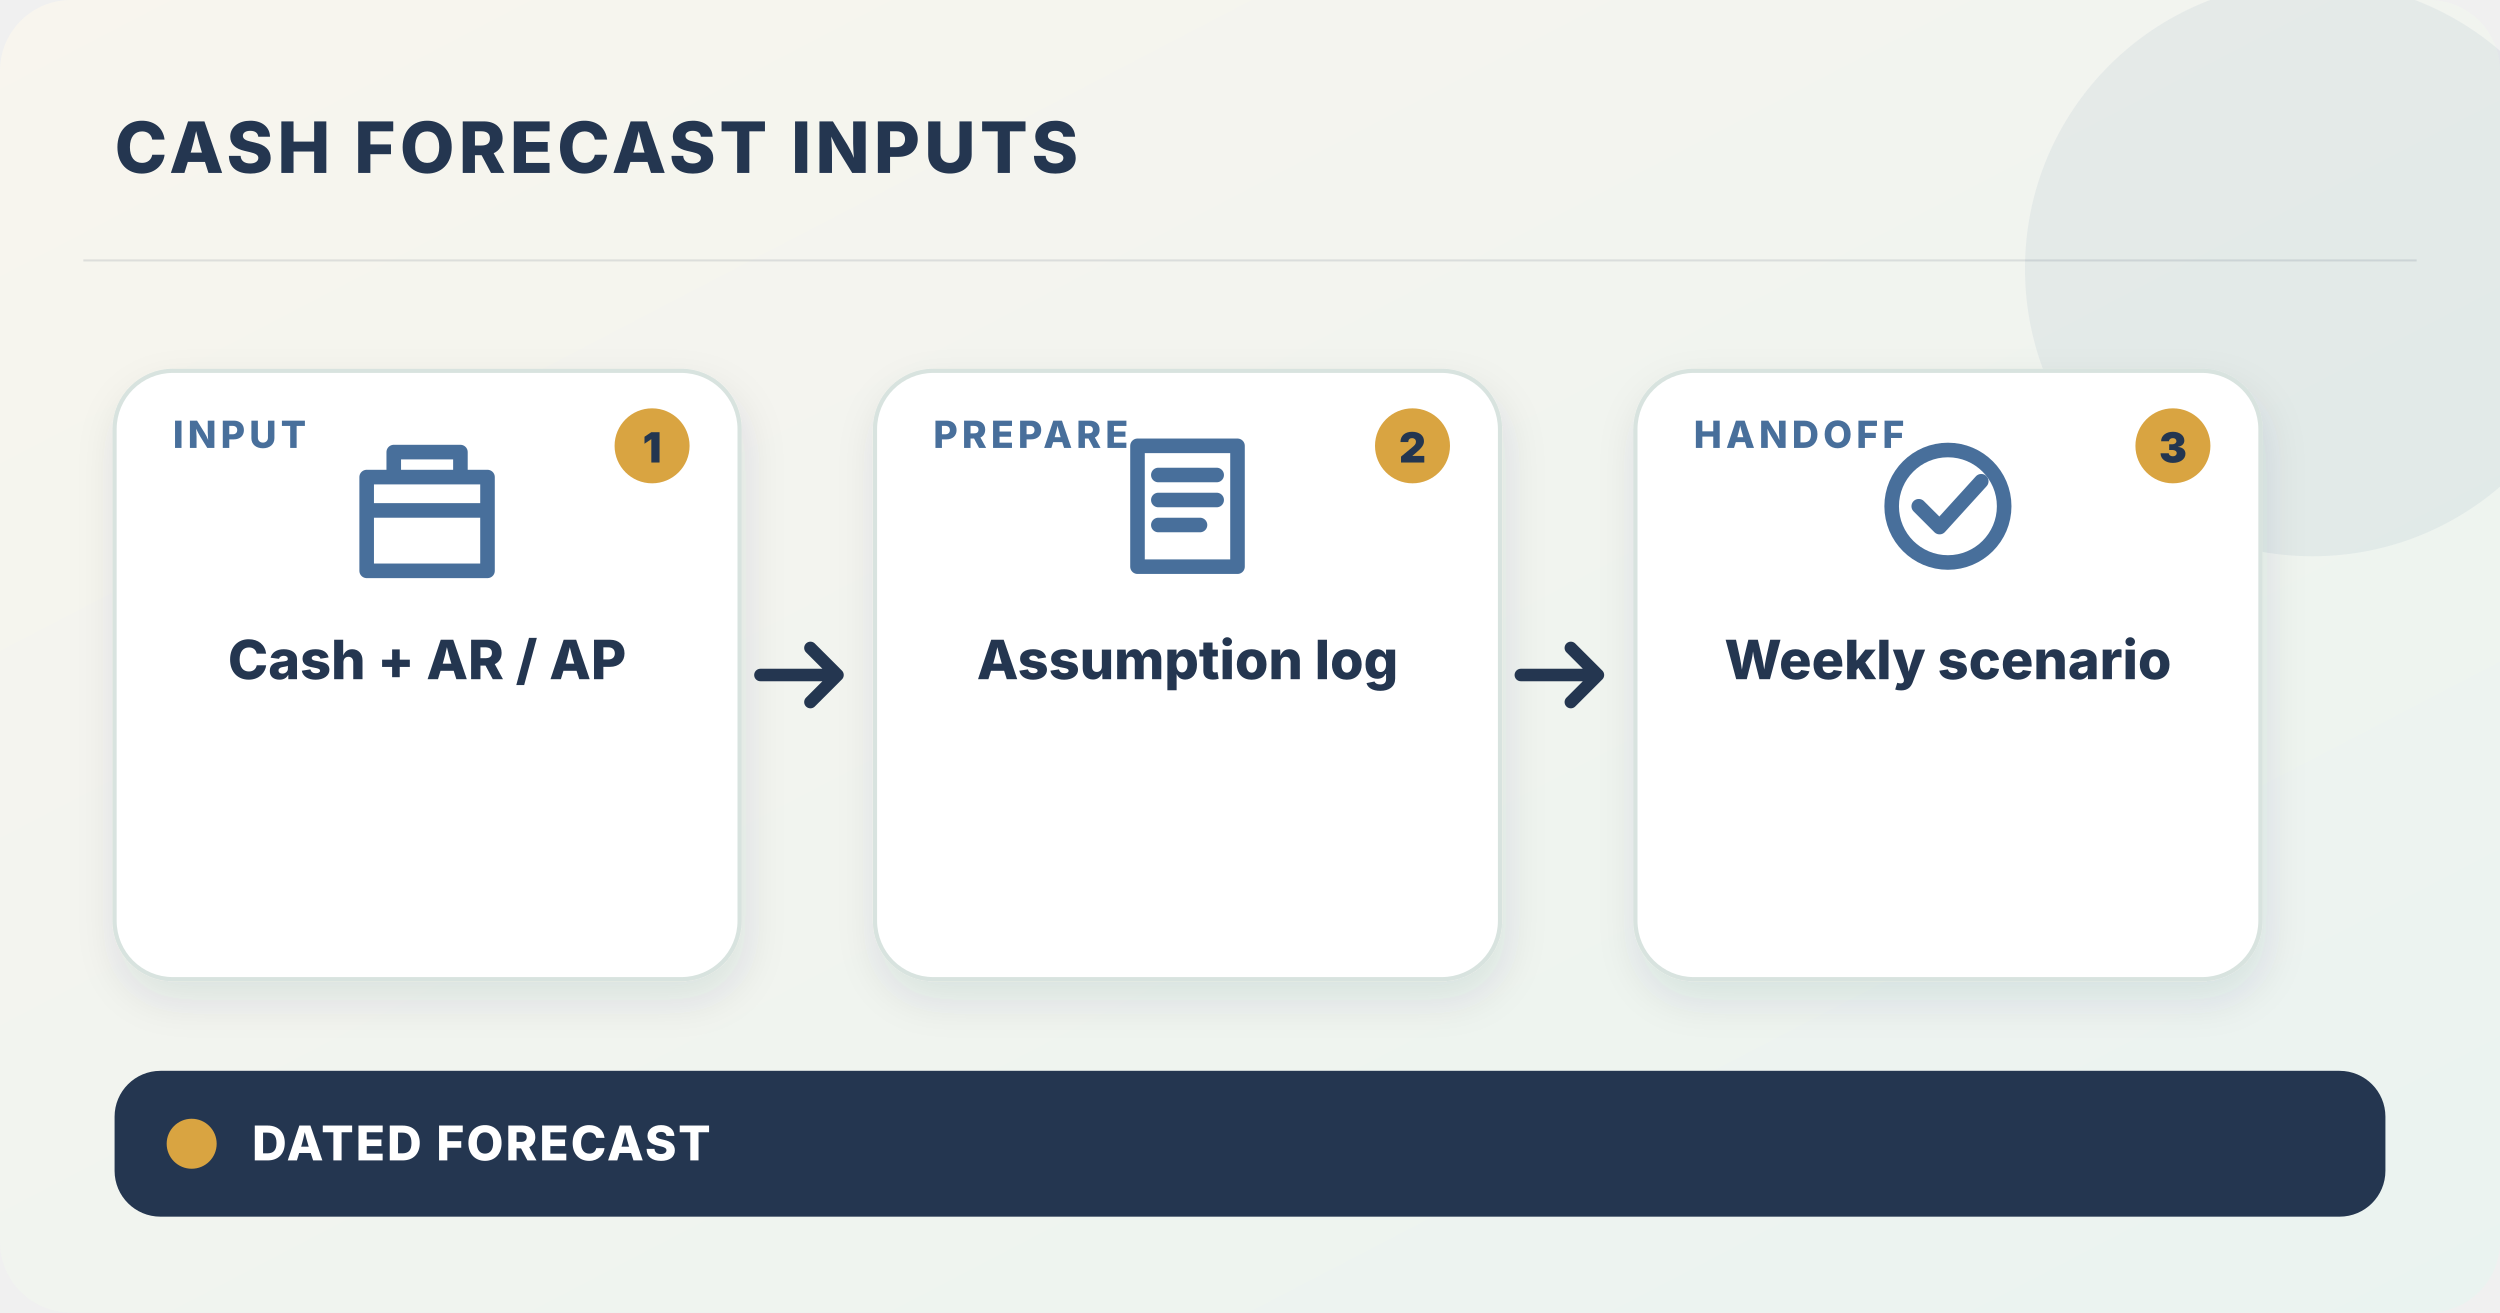
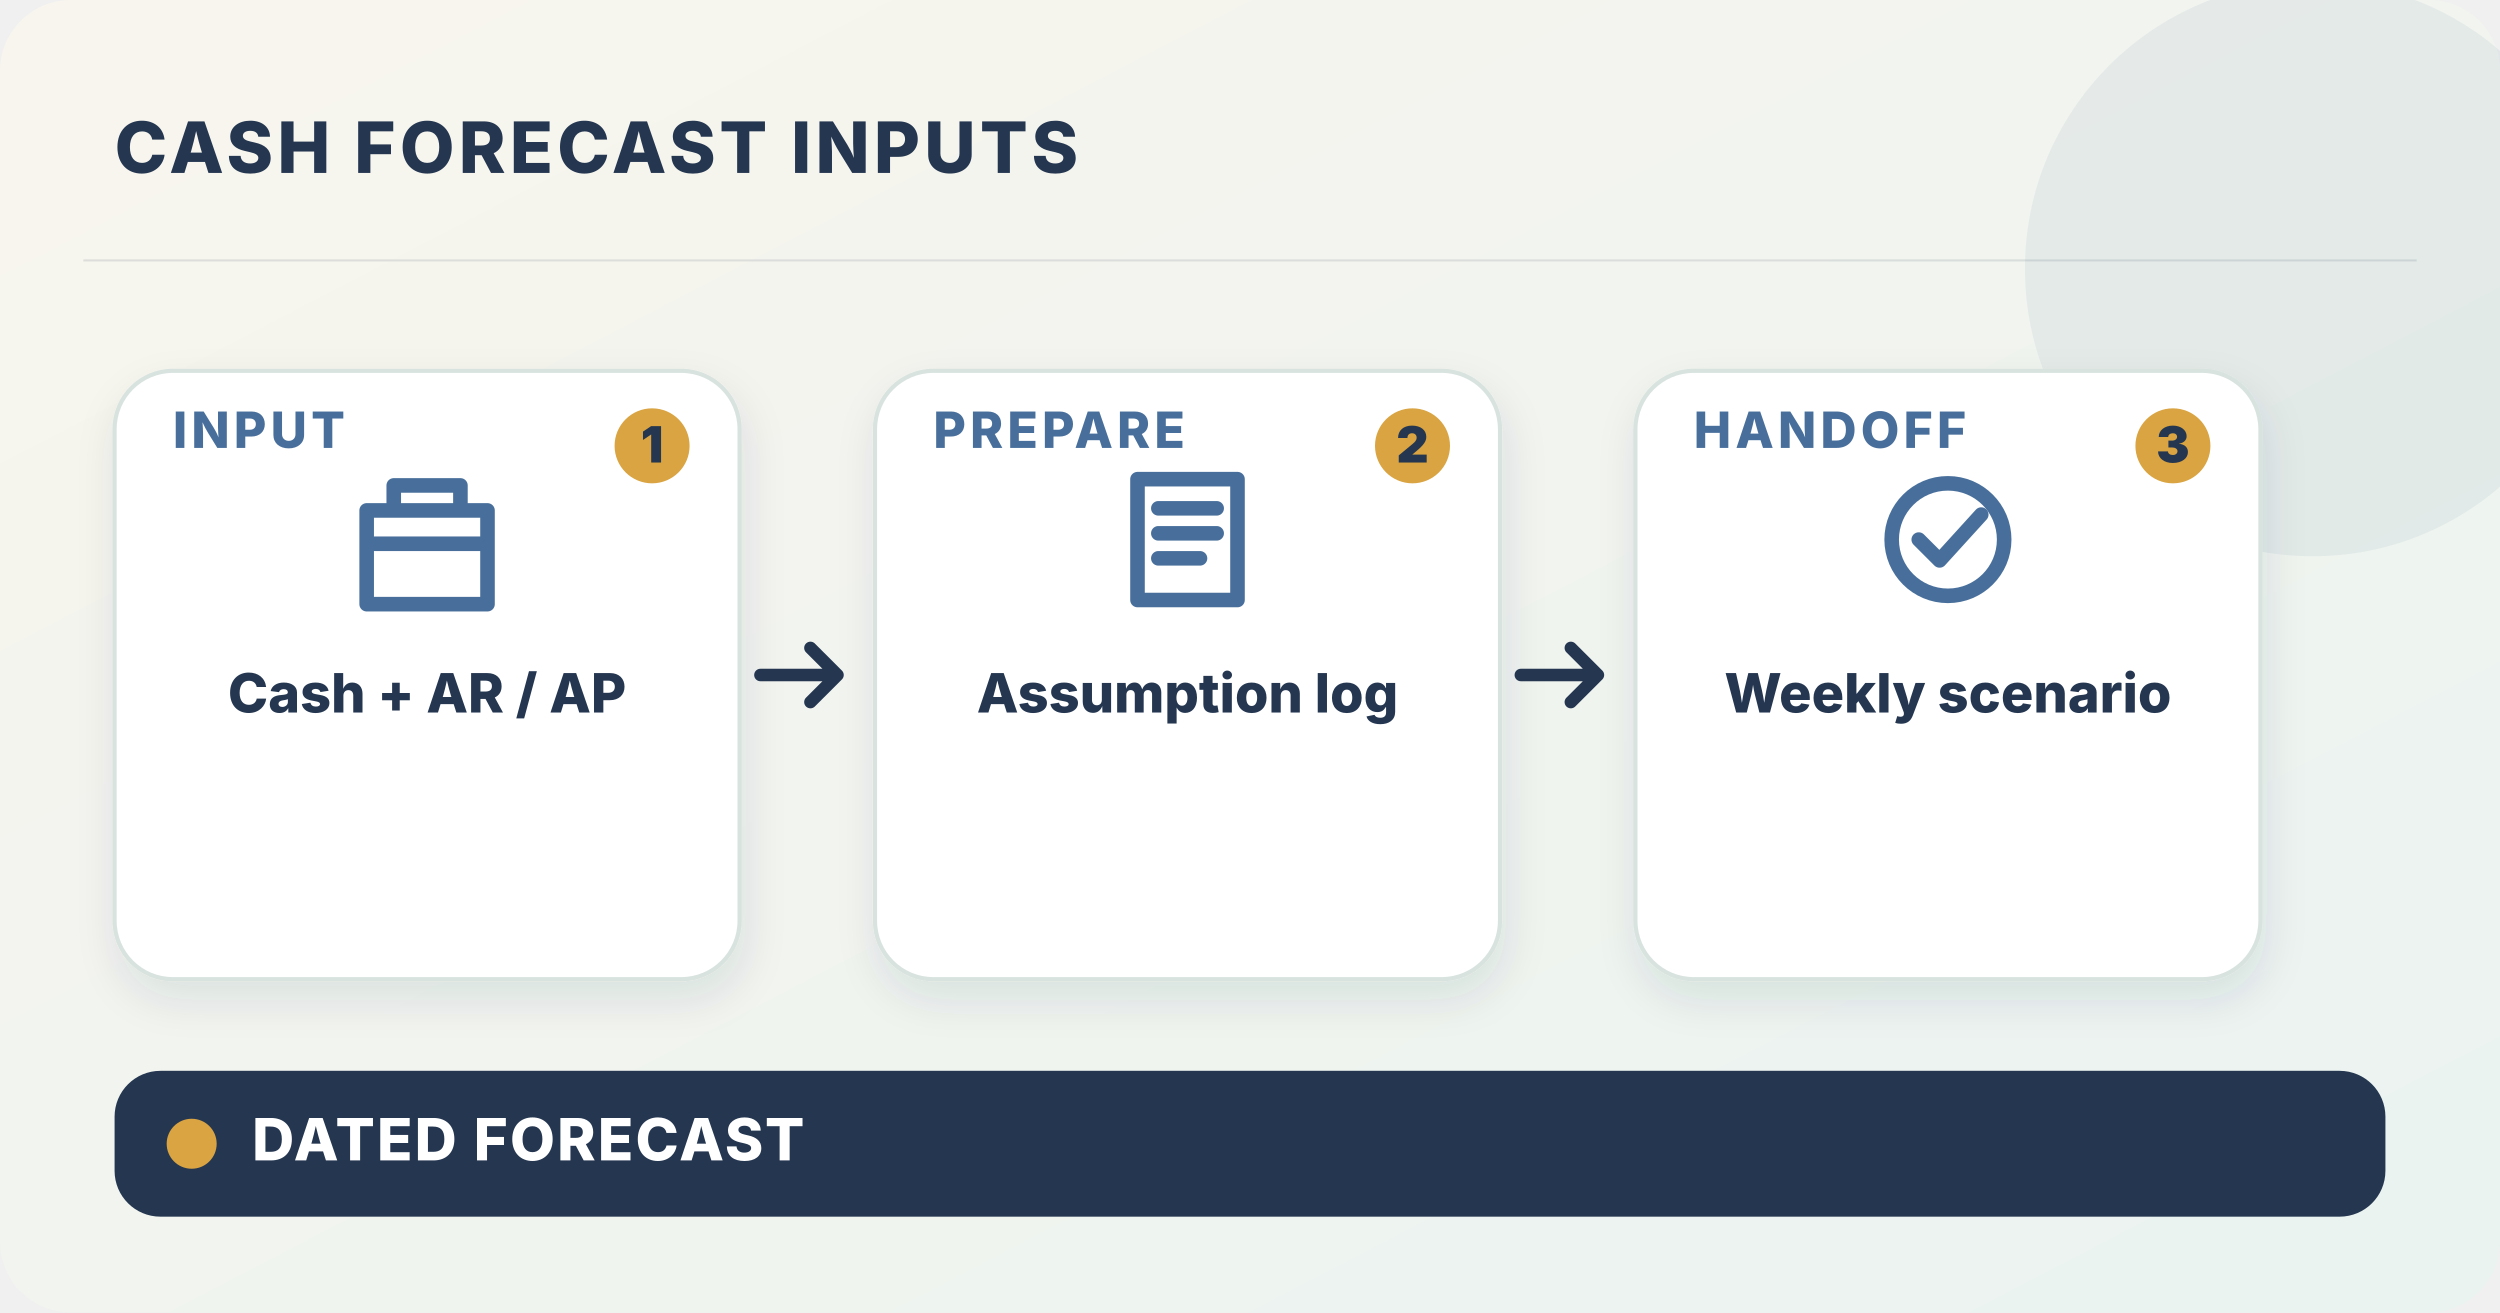
<svg xmlns="http://www.w3.org/2000/svg" viewBox="0 0 1200 630" role="img" aria-labelledby="title desc">
  <defs>
    <linearGradient id="bg" x1="0" y1="0" x2="1" y2="1">
      <stop stop-color="#F8F5EE" />
      <stop offset="1" stop-color="#EAF3F0" />
    </linearGradient>
    <filter id="shadow" x="-20%" y="-20%" width="140%" height="160%">
      <feDropShadow dy="9" stdDeviation="10" flood-color="#243650" flood-opacity=".10" />
    </filter>
-     <style>.title{font:800 34px Inter,Arial,sans-serif;letter-spacing:2px;fill:#243650}.meta{font:800 18px Inter,Arial,sans-serif;letter-spacing:2px;fill:#486F9B}.step{font:800 26px Inter,Arial,sans-serif;fill:#243650}.card{fill:#fff;stroke:#D8E3DF;stroke-width:2;filter:url(#shadow)}.icon{fill:none;stroke:#486F9B;stroke-width:7;stroke-linecap:round;stroke-linejoin:round}.arrow{fill:none;stroke:#243650;stroke-width:6;stroke-linecap:round;stroke-linejoin:round}.num-bg{fill:#D9A441}.num{font:900 20px Inter,Arial,sans-serif;fill:#243650}.note{font:800 23px Inter,Arial,sans-serif;letter-spacing:1px;fill:#fff}</style>
+     <style>.title{font:800 34px Inter,Arial,sans-serif;letter-spacing:2px;fill:#243650}.meta{font:800 24px Inter,Arial,sans-serif;letter-spacing:2px;fill:#486F9B}.step{font:800 26px Inter,Arial,sans-serif;fill:#243650}.card{fill:#fff;stroke:#D8E3DF;stroke-width:2;filter:url(#shadow)}.icon{fill:none;stroke:#486F9B;stroke-width:7;stroke-linecap:round;stroke-linejoin:round}.arrow{fill:none;stroke:#243650;stroke-width:6;stroke-linecap:round;stroke-linejoin:round}.num-bg{fill:#D9A441}.num{font:900 24px Inter,Arial,sans-serif;fill:#243650}.note{font:800 28px Inter,Arial,sans-serif;letter-spacing:1px;fill:#fff}</style>
  </defs>
  <rect width="1200" height="630" rx="34" fill="url(#bg)" />
  <circle cx="1110" cy="129" r="138" fill="#486F9B" opacity=".08" />
  <path d="M40 125h1120" stroke="#243650" stroke-opacity=".12" />
  <text x="55" y="83" class="title">CASH FORECAST INPUTS</text>
  <g>
    <rect x="55" y="178" width="300" height="292" rx="28" class="card" />
    <text x="83" y="215" class="meta">INPUT</text>
-     <g class="icon" transform="translate(0 -12)">
+     <g class="icon" transform="translate(0 4)">
      <path d="M176 241h58v45h-58z M189 241v-12h32v12 M176 257h58" />
    </g>
-     <text x="205" y="326" text-anchor="middle" class="step">Cash + AR / AP</text>
+     <text x="205" y="326" text-anchor="middle" transform="translate(0 16)" class="step">Cash + AR / AP</text>
    <circle cx="313" cy="214" r="18" class="num-bg" />
    <text x="313" y="222" text-anchor="middle" class="num">1</text>
  </g>
  <g>
    <rect x="420" y="178" width="300" height="292" rx="28" class="card" />
    <text x="448" y="215" class="meta">PREPARE</text>
-     <g class="icon" transform="translate(0 -12)">
+     <g class="icon" transform="translate(0 4)">
      <path d="M546 226h48v58h-48z M556 240h28 M556 252h28 M556 264h20" />
    </g>
-     <text x="570" y="326" text-anchor="middle" class="step">Assumption log</text>
+     <text x="570" y="326" text-anchor="middle" transform="translate(0 16)" class="step">Assumption log</text>
    <circle cx="678" cy="214" r="18" class="num-bg" />
    <text x="678" y="222" text-anchor="middle" class="num">2</text>
  </g>
  <g>
    <rect x="785" y="178" width="300" height="292" rx="28" class="card" />
    <text x="813" y="215" class="meta">HANDOFF</text>
-     <g class="icon" transform="translate(0 -12)">
+     <g class="icon" transform="translate(0 4)">
      <circle cx="935" cy="255" r="27" />
      <path d="M921 255l10 10 20-22" />
    </g>
-     <text x="935" y="326" text-anchor="middle" class="step">Weekly scenario</text>
+     <text x="935" y="326" text-anchor="middle" transform="translate(0 16)" class="step">Weekly scenario</text>
    <circle cx="1043" cy="214" r="18" class="num-bg" />
    <text x="1043" y="222" text-anchor="middle" class="num">3</text>
  </g>
  <path d="M365 324h37m-13-13 13 13-13 13 M730 324h37m-13-13 13 13-13 13" class="arrow" />
  <rect x="55" y="514" width="1090" height="70" rx="22" fill="#243650" />
  <circle cx="92" cy="549" r="12" fill="#D9A441" />
  <text x="121" y="557" class="note">DATED FORECAST</text>
</svg>
